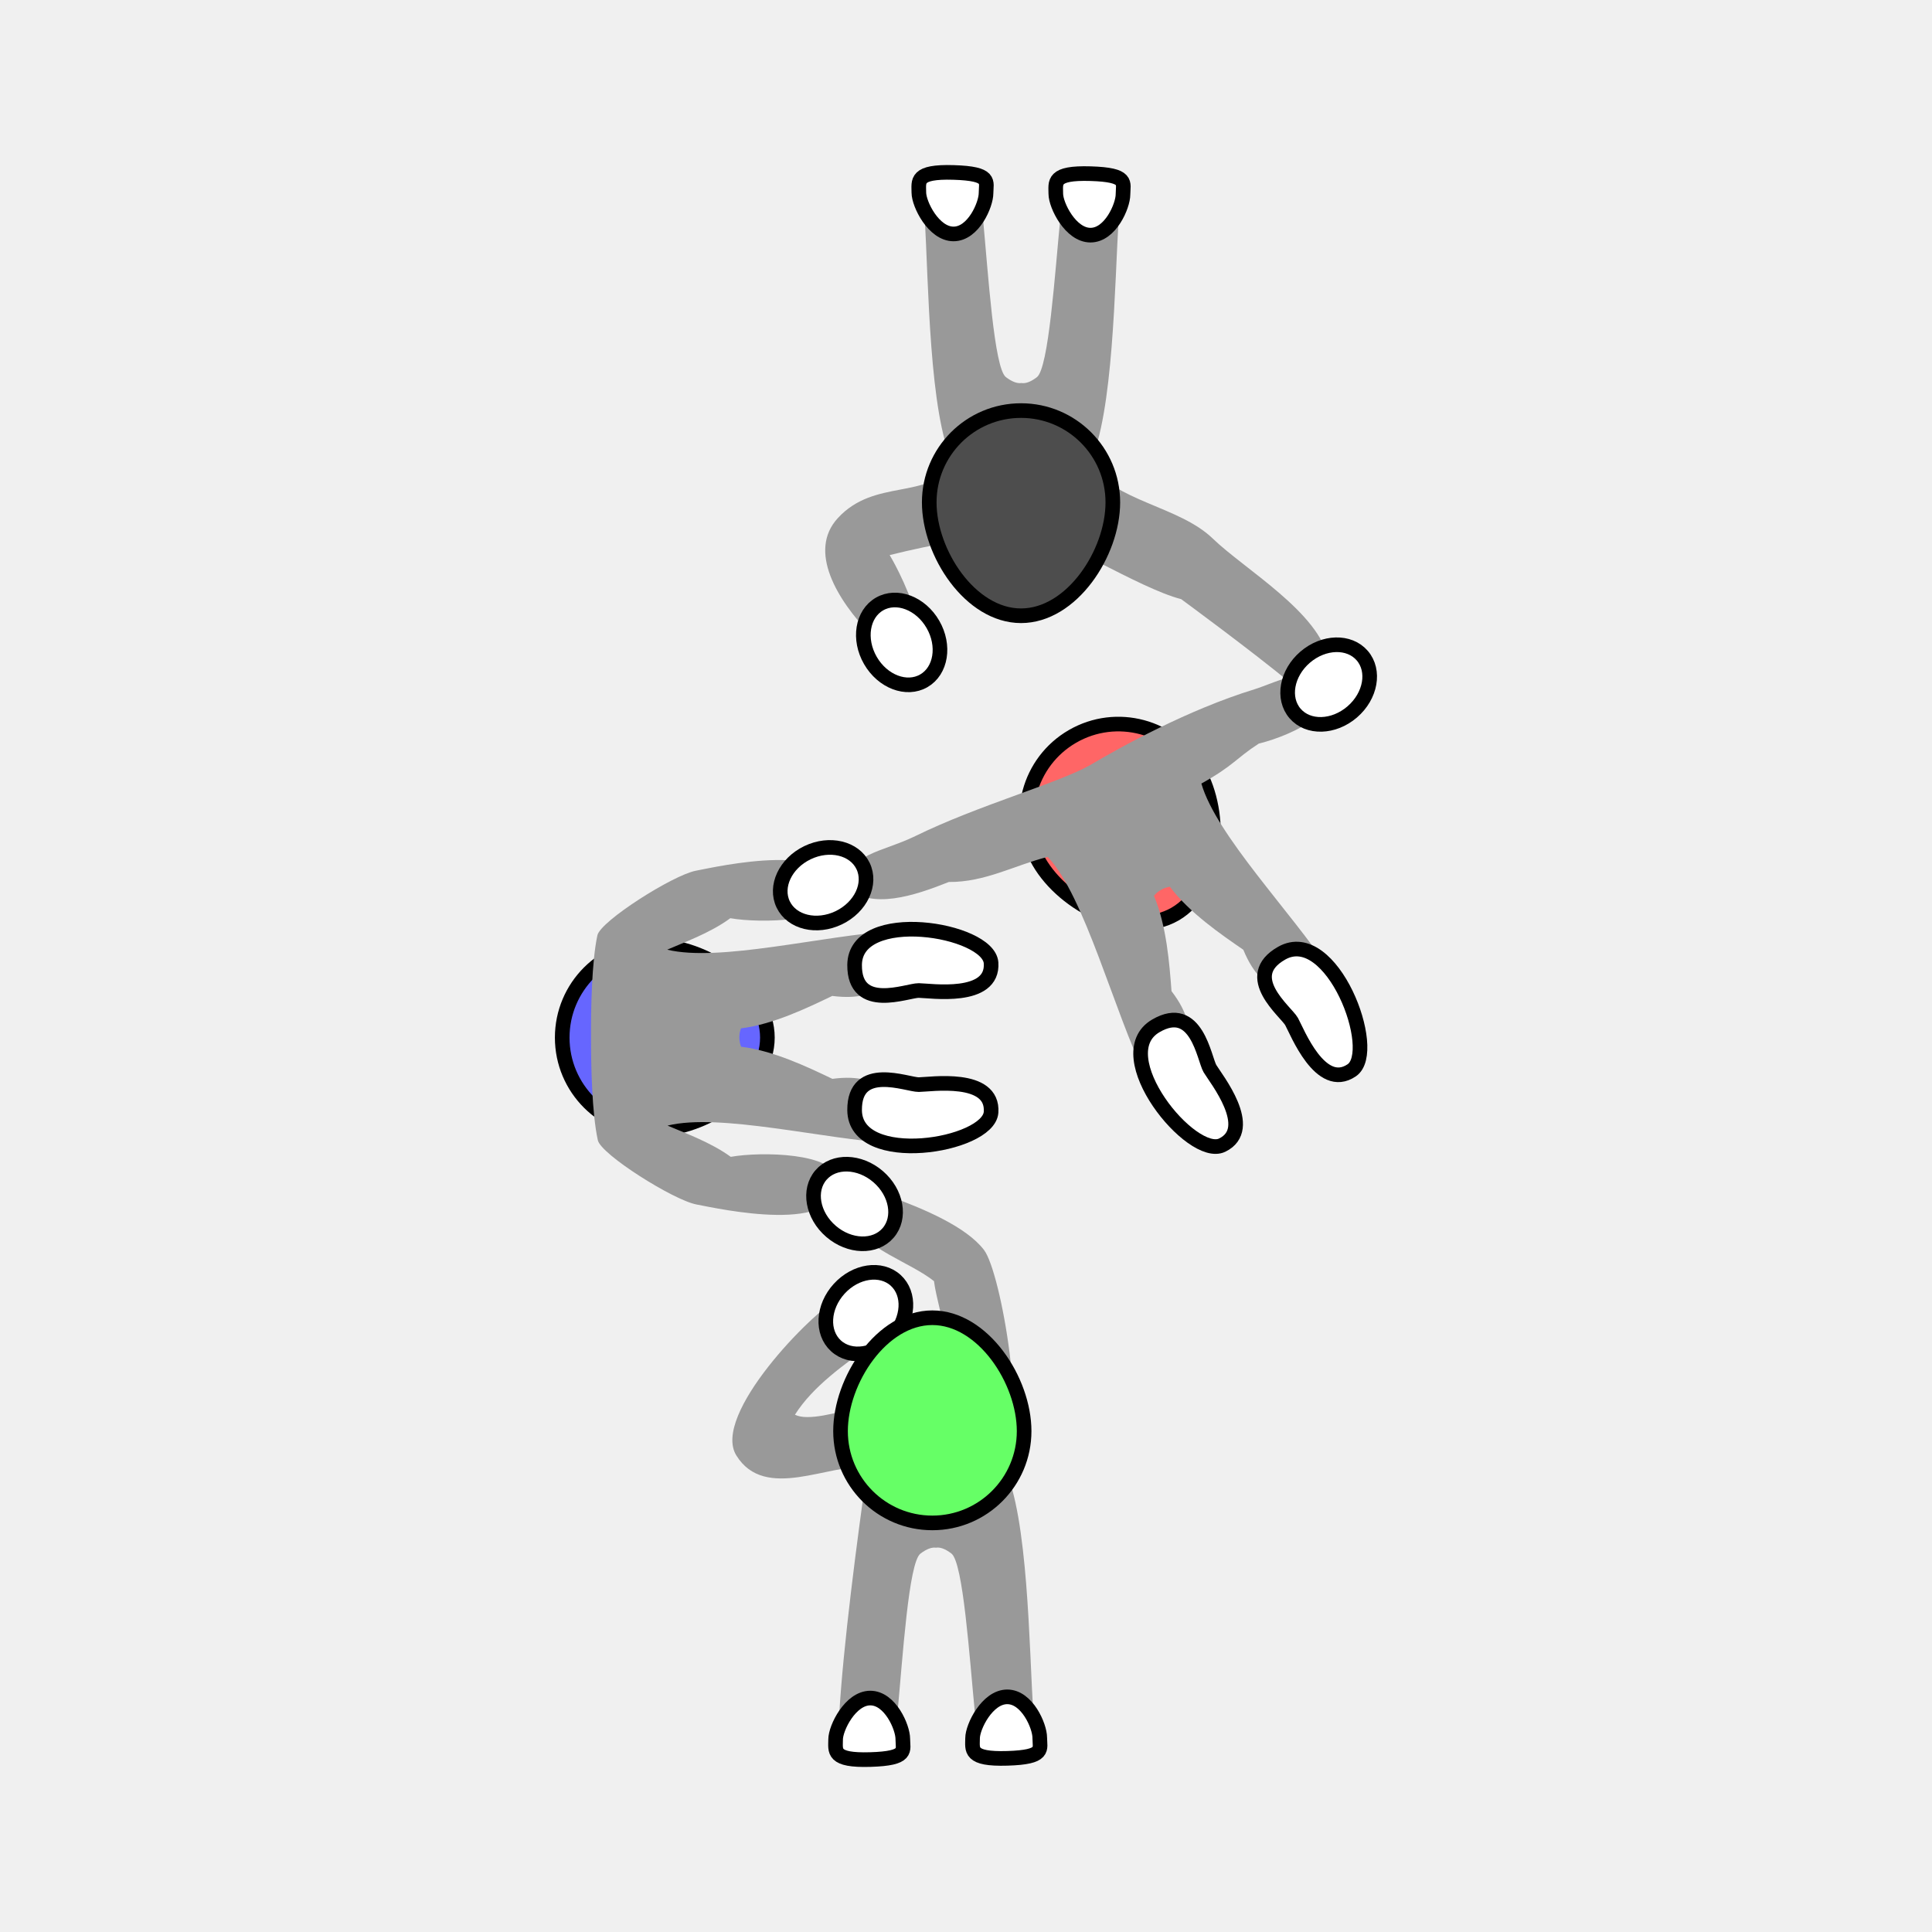
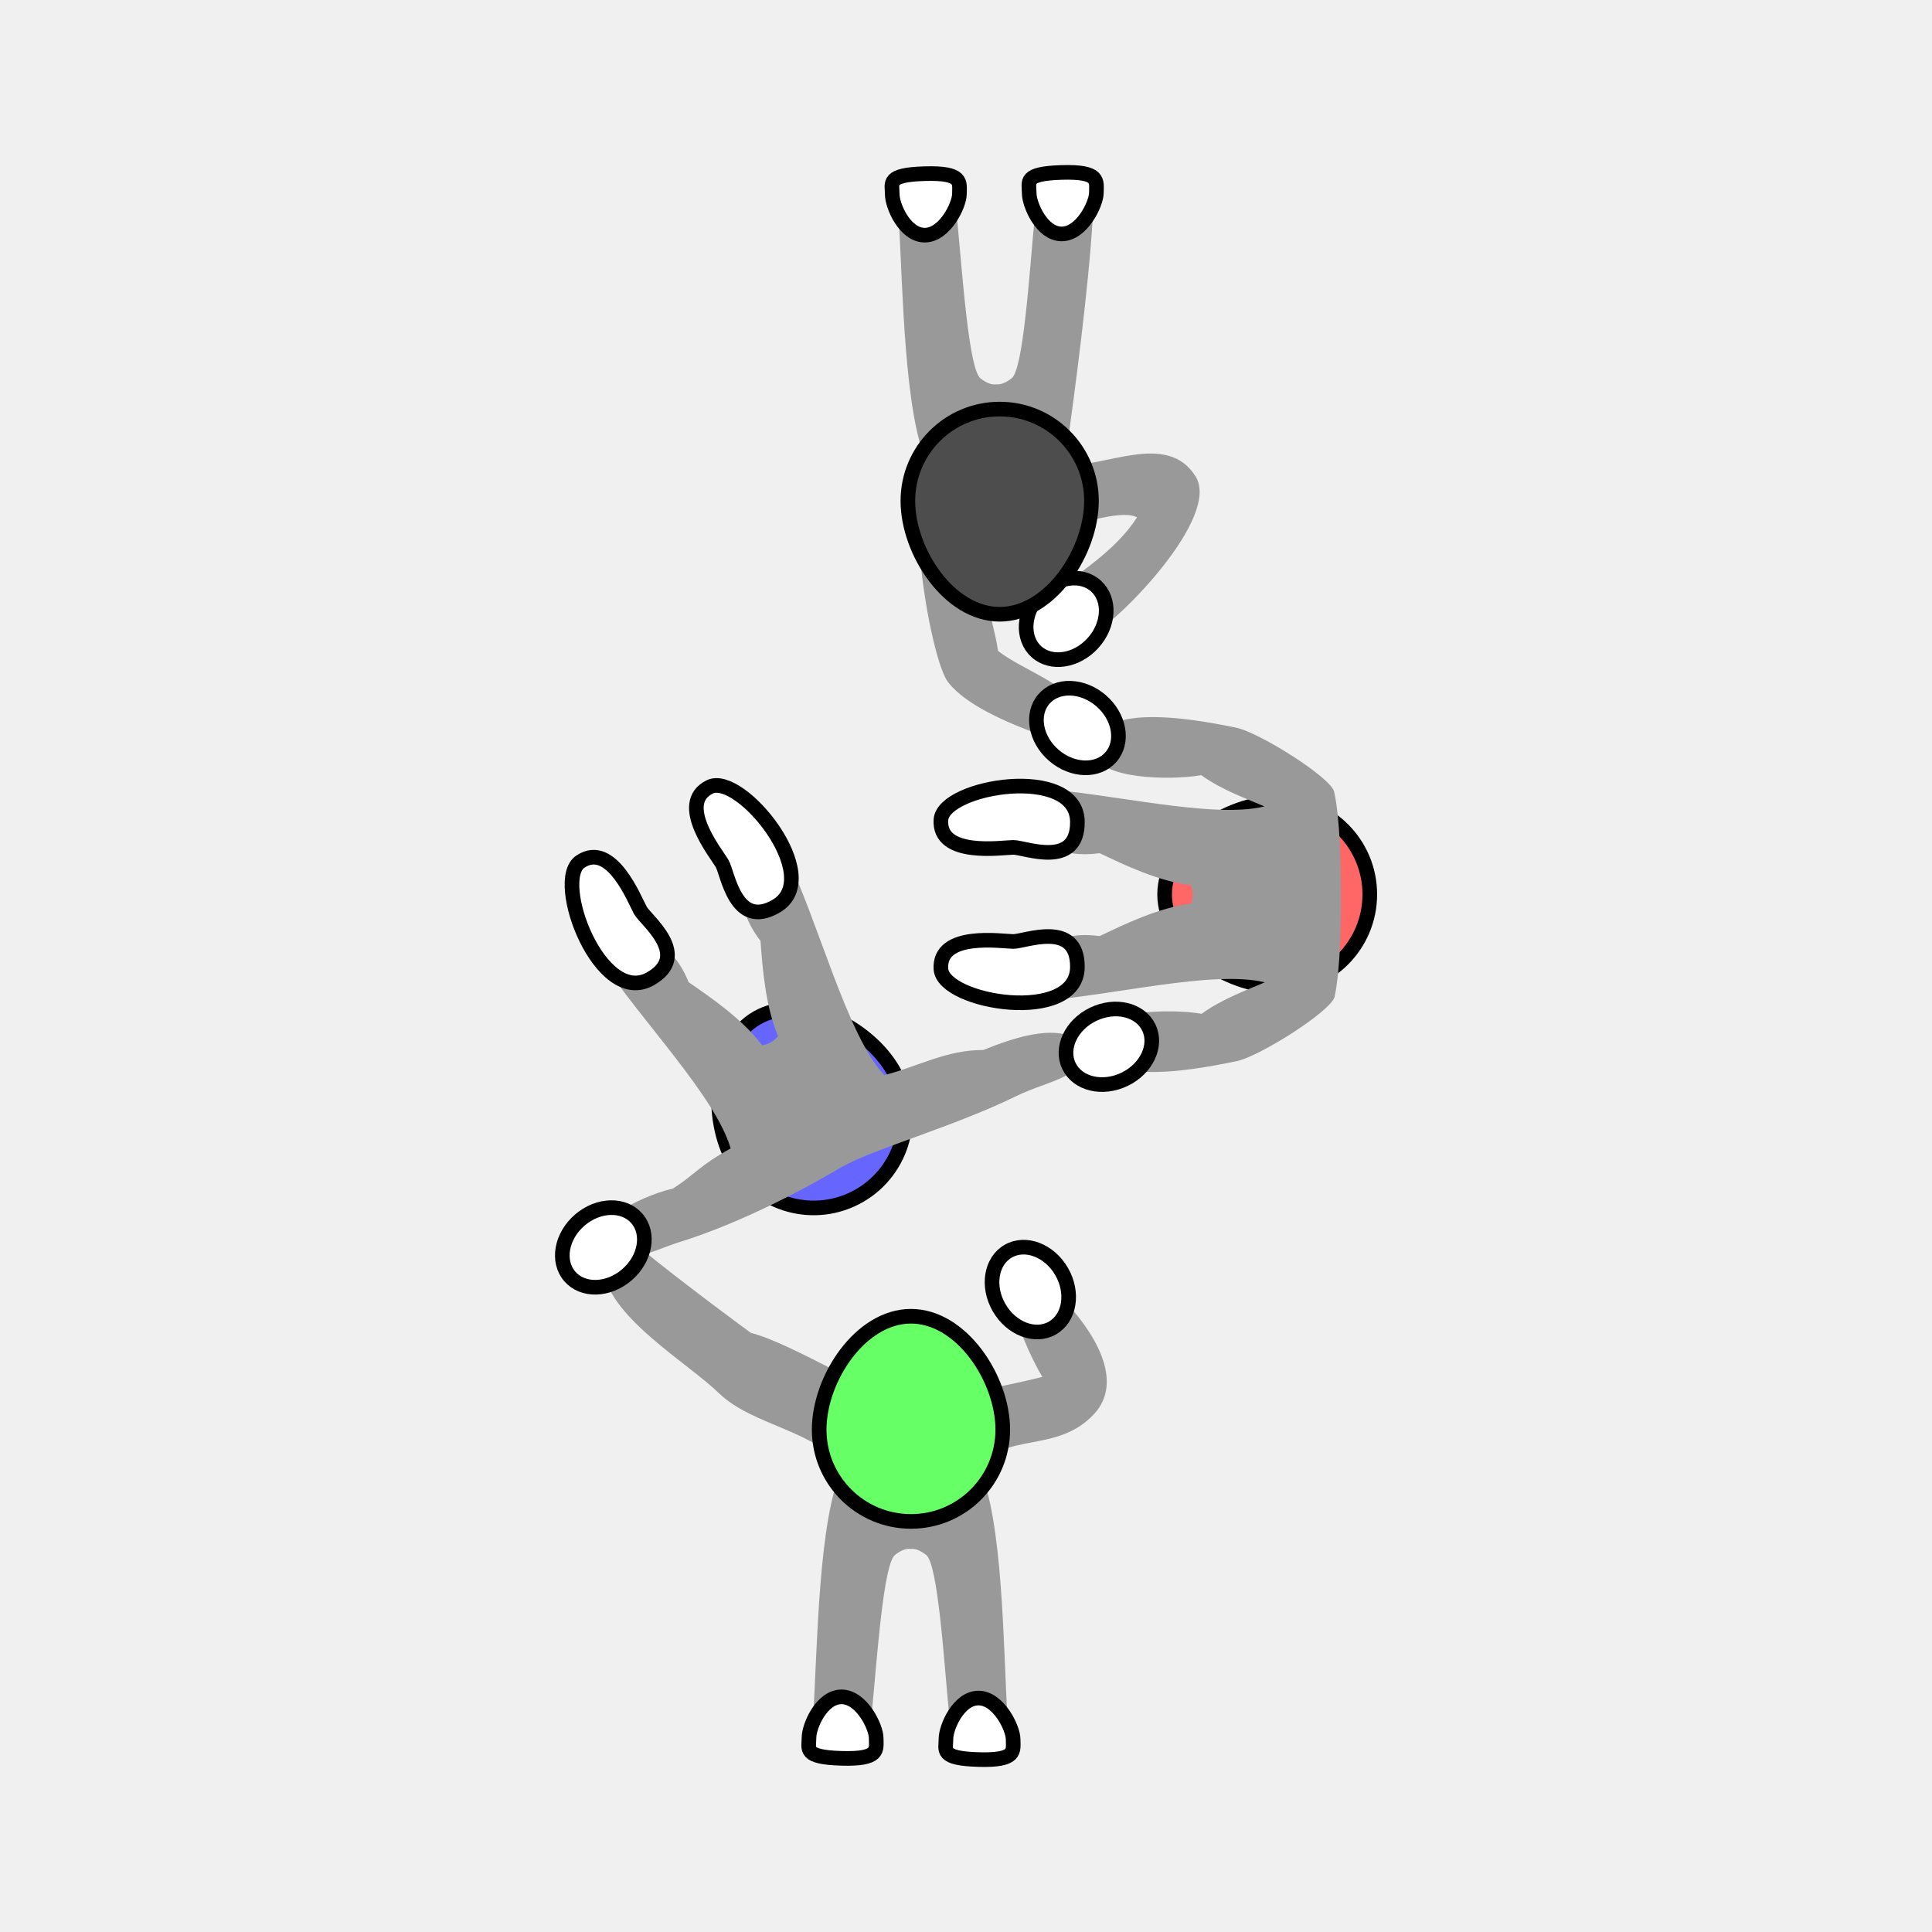
<svg xmlns="http://www.w3.org/2000/svg" width="35mm" height="35mm" viewBox="0 0 35 35" version="1.1" id="svg1" xml:space="preserve">
  <defs id="defs1" />
  <g id="layer1">
-     <path id="path1-3-0" style="fill:#6666ff;fill-opacity:1;stroke:#000000;stroke-width:0.265" d="m 11.848,17.134 c 0.918,-1e-6 2.054,0.744 2.054,1.663 0,0.918 -1.136,1.663 -2.054,1.663 -0.918,0 -1.663,-0.744 -1.663,-1.663 1e-6,-0.918 0.744,-1.663 1.663,-1.663 z" />
-     <path style="fill:#999999;fill-opacity:1;stroke:none;stroke-width:0.265;stroke-dasharray:none;stroke-opacity:1" d="m 16.191,8.904 c -0.292,-0.008 -0.617,0.099 -0.605,0.301 0.072,1.252 0.553,3.138 0.32,4.082 -0.12,-0.274 -0.295,-0.773 -0.566,-1.145 0.098,-0.545 0.076,-1.899 -0.416,-1.934 -1.027,-0.073 -0.519,2.17 -0.447,2.555 0.078,0.415 0.906,1.731 1.164,1.787 0.485,0.106 1.335,0.124 1.855,0.123 0.52,0.003 1.372,-0.011 1.857,-0.115 0.258,-0.056 1.091,-1.369 1.17,-1.783 0.073,-0.384 0.59,-2.626 -0.438,-2.557 -0.492,0.033 -0.518,1.387 -0.422,1.932 -0.273,0.37 -0.449,0.869 -0.57,1.143 -0.23,-0.945 0.257,-2.828 0.334,-4.08 0.022,-0.359 -1.02,-0.424 -1.055,-0.066 -0.05,0.515 -0.184,0.627 -0.117,1.156 -0.217,0.453 -0.512,1.061 -0.588,1.654 -0.059,0.022 -0.115,0.03 -0.166,0.029 -0.051,9.3e-5 -0.107,-0.009 -0.166,-0.031 -0.074,-0.593 -0.366,-1.201 -0.582,-1.654 0.069,-0.529 -0.065,-0.641 -0.113,-1.156 -0.015,-0.156 -0.222,-0.234 -0.449,-0.24 z" id="path4-6-3-2" transform="matrix(0,-1,-1,0,25.38027,36.2972)" />
-     <path id="path1-7-1-1-4" style="fill:#ffffff;stroke:#000000;stroke-width:0.265;stroke-dasharray:none" d="m 17.954,20.151 c 0.048,-0.683 -1.103,-0.504 -1.31,-0.502 -0.207,0.002 -1.168,-0.396 -1.162,0.463 0.007,1.043 2.428,0.653 2.472,0.038 z" />
-     <path id="path1-7-1-1-4-5" style="fill:#ffffff;stroke:#000000;stroke-width:0.265;stroke-dasharray:none" d="m 17.954,17.442 c 0.048,0.683 -1.103,0.504 -1.31,0.502 -0.207,-0.002 -1.168,0.396 -1.162,-0.463 0.007,-1.043 2.428,-0.653 2.472,-0.038 z" />
-     <path id="path1-3-0-2" style="fill:#ff6666;fill-opacity:1;stroke:#000000;stroke-width:0.265" d="m 18.821,15.611 c 0.459,0.795 1.672,1.407 2.467,0.948 0.795,-0.459 0.872,-1.815 0.413,-2.61 -0.459,-0.795 -1.476,-1.068 -2.271,-0.609 -0.795,0.459 -1.068,1.476 -0.609,2.271 z" />
-     <path style="fill:#999999;fill-opacity:1;stroke:none;stroke-width:0.265;stroke-dasharray:none;stroke-opacity:1" d="m 23.708,18.133 c 0.257,-0.139 0.485,-0.394 0.374,-0.563 -0.689,-1.048 -2.048,-2.441 -2.318,-3.375 0.59,-0.329 0.62,-0.452 1.04,-0.724 0.699,-0.173 1.483,-0.635 1.354,-1.031 -0.261,-0.495 -1.061,-0.067 -1.435,0.048 -1.199,0.368 -2.408,1.037 -2.984,1.378 -0.585,0.327 -2.024,0.725 -3.15,1.277 -0.618,0.303 -1.255,0.32 -1.241,0.925 0.427,0.421 1.218,0.159 1.841,-0.09 0.655,0.006 1.191,-0.303 1.791,-0.455 0.671,0.703 1.213,2.839 1.773,3.962 0.16,0.322 1.095,-0.143 0.947,-0.47 -0.214,-0.471 -0.154,-0.635 -0.477,-1.06 -0.038,-0.501 -0.088,-1.175 -0.318,-1.727 0.04,-0.049 0.084,-0.083 0.129,-0.108 0.044,-0.026 0.097,-0.046 0.159,-0.056 0.361,0.477 0.918,0.857 1.331,1.142 0.204,0.492 0.377,0.523 0.676,0.945 0.091,0.128 0.309,0.092 0.509,-0.017 z" id="path4-6-3-2-6" />
-     <path id="path1-7-1-1-4-4" style="fill:#ffffff;stroke:#000000;stroke-width:0.265;stroke-dasharray:none" d="m 24.487,19.39 c -0.567,0.383 -0.988,-0.703 -1.089,-0.884 -0.102,-0.181 -0.927,-0.813 -0.18,-1.238 0.906,-0.515 1.78,1.777 1.269,2.122 z" />
-     <path id="path1-7-1-1-4-5-1" style="fill:#ffffff;stroke:#000000;stroke-width:0.265;stroke-dasharray:none" d="m 22.141,20.745 c 0.615,-0.299 -0.115,-1.207 -0.221,-1.385 -0.106,-0.178 -0.241,-1.209 -0.982,-0.775 -0.899,0.527 0.649,2.43 1.203,2.16 z" />
-     <path style="fill:#999999;fill-opacity:1;stroke:none;stroke-width:0.265;stroke-dasharray:none;stroke-opacity:1" d="m 17.259,3.648 c -0.262,-0.004 -0.518,0.082 -0.508,0.262 0.072,1.252 0.081,3.577 0.51,4.482 -0.438,0.679 -1.414,0.264 -2.084,0.995 -0.545,0.594 -0.016,1.476 0.597,2.11 0.262,0.271 0.978,0.143 0.845,-0.29 -0.204,-0.667 -0.502,-1.151 -0.502,-1.151 0.768,-0.194 1.719,-0.351 2.382,-0.474 0.662,0.125 2.132,1.075 2.899,1.272 0,0 1.257,0.921 2.001,1.535 0.446,0.081 0.683,-0.096 0.667,-0.438 -0.159,-0.853 -1.523,-1.64 -2.095,-2.194 -0.609,-0.59 -1.795,-0.678 -2.23,-1.359 0.432,-0.904 0.45,-3.23 0.527,-4.482 0.022,-0.359 -1.022,-0.346 -1.057,0.012 -0.101,1.03 -0.213,2.744 -0.428,2.906 -0.121,0.092 -0.211,0.116 -0.279,0.105 -0.068,0.01 -0.16,-0.015 -0.281,-0.107 -0.214,-0.163 -0.321,-1.876 -0.418,-2.906 -0.017,-0.179 -0.285,-0.273 -0.547,-0.277 z" id="path4-6-1-8" />
-     <path id="path1-3-1-8" style="fill:#4d4d4d;fill-opacity:1;stroke:#000000;stroke-width:0.265" d="m 20.16,9.101 c 0,0.918 -0.744,2.054 -1.663,2.054 -0.918,0 -1.663,-1.136 -1.663,-2.054 0,-0.918 0.744,-1.663 1.663,-1.663 0.918,0 1.663,0.744 1.663,1.663 z" />
-     <path id="path1-7-1-1-0-9" style="fill:#ffffff;stroke:#000000;stroke-width:0.265;stroke-dasharray:none" d="m 17.863,3.5 c 0,0.207 -0.228,0.738 -0.589,0.738 -0.361,0 -0.628,-0.542 -0.628,-0.749 0,-0.207 -0.07,-0.386 0.628,-0.365 0.698,0.021 0.589,0.168 0.589,0.375 z" />
-     <path id="path1-7-1-9-7-3-2" style="fill:#ffffff;stroke:#000000;stroke-width:0.265;stroke-dasharray:none" d="m 20.344,3.522 c 0,0.207 -0.228,0.738 -0.589,0.738 -0.361,0 -0.628,-0.542 -0.628,-0.749 0,-0.207 -0.07,-0.386 0.628,-0.365 0.698,0.021 0.589,0.168 0.589,0.375 z" />
-     <ellipse style="fill:#ffffff;fill-opacity:1;stroke:#000000;stroke-width:0.265;stroke-dasharray:none;stroke-opacity:1" id="path1-7-2-9-9-1-3-1-8" cx="-8.327" cy="-18.246" rx="0.654" ry="0.803" transform="rotate(150)" />
-     <ellipse style="fill:#ffffff;fill-opacity:1;stroke:#000000;stroke-width:0.265;stroke-dasharray:none;stroke-opacity:1" id="path1-7-2-9-9-1-3-9-8" cx="-25.103" cy="-10.149" rx="0.654" ry="0.803" transform="matrix(-0.6524699,-0.7578147,-0.7578147,0.6524699,0,0)" />
-     <path style="fill:#999999;fill-opacity:1;stroke:none;stroke-width:0.265;stroke-dasharray:none;stroke-opacity:1" d="m 15.711,31.33 c -0.262,0.004 -0.518,-0.082 -0.508,-0.262 0.072,-1.252 0.323,-3.161 0.51,-4.482 -0.676,-0.089 -1.853,0.625 -2.374,-0.22 -0.452,-0.732 1.364,-2.589 1.863,-2.851 0.249,-0.131 0.807,0.679 0.566,0.858 -0.459,0.34 -1.034,0.73 -1.367,1.256 0.459,0.231 2.023,-0.561 2.55,-0.343 0.588,-0.005 0.039,-1.515 -0.031,-2.077 -0.428,-0.341 -1.22,-0.568 -1.56,-1.115 0.147,-0.315 0.484,-0.521 0.788,-0.409 0.593,0.218 1.357,0.539 1.678,0.959 0.31,0.406 0.803,3.254 0.367,3.935 0.432,0.904 0.45,3.23 0.527,4.482 0.022,0.359 -1.022,0.346 -1.057,-0.012 -0.101,-1.03 -0.213,-2.744 -0.428,-2.906 -0.121,-0.092 -0.211,-0.116 -0.279,-0.105 -0.068,-0.01 -0.16,0.015 -0.281,0.107 -0.214,0.163 -0.321,1.876 -0.418,2.906 -0.017,0.179 -0.285,0.273 -0.547,0.277 z" id="path4-4-5-5-1-3" />
-     <ellipse style="fill:#ffffff;fill-opacity:1;stroke:#000000;stroke-width:0.265;stroke-dasharray:none;stroke-opacity:1" id="path1-7-2-9-9-1-6-1-2-3-6" cx="-27.622" cy="-6.996" rx="0.654" ry="0.803" transform="rotate(-137.613)" />
-     <path id="path1-7-1-2-6-5-0-1" style="fill:#ffffff;stroke:#000000;stroke-width:0.265;stroke-dasharray:none" d="m 16.355,31.5 c 0,-0.207 -0.228,-0.738 -0.589,-0.738 -0.361,-10e-7 -0.628,0.542 -0.628,0.749 -1e-6,0.207 -0.07,0.386 0.628,0.365 0.698,-0.021 0.589,-0.168 0.589,-0.375 z" />
-     <path id="path1-7-1-9-0-2-6-6-8" style="fill:#ffffff;stroke:#000000;stroke-width:0.265;stroke-dasharray:none" d="m 18.836,31.478 c 0,-0.207 -0.228,-0.738 -0.589,-0.738 -0.361,-10e-7 -0.628,0.542 -0.628,0.749 -1e-6,0.207 -0.07,0.386 0.628,0.365 0.698,-0.021 0.589,-0.168 0.589,-0.375 z" />
-     <path id="path1-9-9-6" style="fill:#66ff66;fill-opacity:1;stroke:#000000;stroke-width:0.265" d="m 15.227,25.926 c 10e-7,-0.918 0.744,-2.054 1.663,-2.054 0.918,0 1.663,1.136 1.663,2.054 -1e-6,0.918 -0.744,1.663 -1.663,1.663 -0.918,0 -1.663,-0.744 -1.663,-1.663 z" />
-     <ellipse style="fill:#ffffff;fill-opacity:1;stroke:#000000;stroke-width:0.265;stroke-dasharray:none;stroke-opacity:1" id="path1-7-2-9-9-1-3" cx="-6.428" cy="25.963" rx="0.654" ry="0.803" transform="rotate(-49.27192)" />
-     <ellipse style="fill:#ffffff;fill-opacity:1;stroke:#000000;stroke-width:0.265;stroke-dasharray:none;stroke-opacity:1" id="path1-7-2-9-9-1-3-9" cx="-20.92" cy="-6.472" rx="0.654" ry="0.803" transform="matrix(-0.4341006,-0.9008644,-0.9008644,0.4341006,0,0)" />
+     <path id="path1-3-0" style="fill:#ff6666;fill-opacity:1;stroke:#000000;stroke-width:0.265" d="m 23.152,17.866 c -0.918,1e-6 -2.054,-0.744 -2.054,-1.663 0,-0.918 1.136,-1.663 2.054,-1.663 0.918,0 1.663,0.744 1.663,1.663 -10e-7,0.918 -0.744,1.663 -1.663,1.663 z" />
+     <path style="fill:#999999;fill-opacity:1;stroke:none;stroke-width:0.265;stroke-dasharray:none;stroke-opacity:1" d="m 16.191,8.904 c -0.292,-0.008 -0.617,0.099 -0.605,0.301 0.072,1.252 0.553,3.138 0.32,4.082 -0.12,-0.274 -0.295,-0.773 -0.566,-1.145 0.098,-0.545 0.076,-1.899 -0.416,-1.934 -1.027,-0.073 -0.519,2.17 -0.447,2.555 0.078,0.415 0.906,1.731 1.164,1.787 0.485,0.106 1.335,0.124 1.855,0.123 0.52,0.003 1.372,-0.011 1.857,-0.115 0.258,-0.056 1.091,-1.369 1.17,-1.783 0.073,-0.384 0.59,-2.626 -0.438,-2.557 -0.492,0.033 -0.518,1.387 -0.422,1.932 -0.273,0.37 -0.449,0.869 -0.57,1.143 -0.23,-0.945 0.257,-2.828 0.334,-4.08 0.022,-0.359 -1.02,-0.424 -1.055,-0.066 -0.05,0.515 -0.184,0.627 -0.117,1.156 -0.217,0.453 -0.512,1.061 -0.588,1.654 -0.059,0.022 -0.115,0.03 -0.166,0.029 -0.051,9.3e-5 -0.107,-0.009 -0.166,-0.031 -0.074,-0.593 -0.366,-1.201 -0.582,-1.654 0.069,-0.529 -0.065,-0.641 -0.113,-1.156 -0.015,-0.156 -0.222,-0.234 -0.449,-0.24 z" id="path4-6-3-2" transform="matrix(0,1,1,0,9.619734,-1.297204)" />
+     <path id="path1-7-1-1-4" style="fill:#ffffff;stroke:#000000;stroke-width:0.265;stroke-dasharray:none" d="m 17.046,14.849 c -0.048,0.683 1.103,0.504 1.31,0.502 0.207,-0.002 1.168,0.396 1.162,-0.463 -0.007,-1.043 -2.428,-0.653 -2.472,-0.038 z" />
+     <path id="path1-7-1-1-4-5" style="fill:#ffffff;stroke:#000000;stroke-width:0.265;stroke-dasharray:none" d="m 17.046,17.558 c -0.048,-0.683 1.103,-0.504 1.31,-0.502 0.207,0.002 1.168,-0.396 1.162,0.463 -0.007,1.043 -2.428,0.653 -2.472,0.038 z" />
+     <path id="path1-3-0-2" style="fill:#6666ff;fill-opacity:1;stroke:#000000;stroke-width:0.265" d="m 16.179,19.389 c -0.459,-0.795 -1.672,-1.407 -2.467,-0.948 -0.795,0.459 -0.872,1.815 -0.413,2.61 0.459,0.795 1.476,1.068 2.271,0.609 0.795,-0.459 1.068,-1.476 0.609,-2.271 z" />
+     <path style="fill:#999999;fill-opacity:1;stroke:none;stroke-width:0.265;stroke-dasharray:none;stroke-opacity:1" d="m 11.292,16.867 c -0.257,0.139 -0.485,0.394 -0.374,0.563 0.689,1.048 2.048,2.441 2.318,3.375 -0.59,0.329 -0.62,0.452 -1.04,0.724 -0.699,0.173 -1.483,0.635 -1.354,1.031 0.261,0.495 1.061,0.067 1.435,-0.048 1.199,-0.368 2.408,-1.037 2.984,-1.378 0.585,-0.327 2.024,-0.725 3.15,-1.277 0.618,-0.303 1.255,-0.32 1.241,-0.925 -0.427,-0.421 -1.218,-0.159 -1.841,0.09 -0.655,-0.006 -1.191,0.303 -1.791,0.455 -0.671,-0.703 -1.213,-2.839 -1.773,-3.962 -0.16,-0.322 -1.095,0.143 -0.947,0.47 0.214,0.471 0.154,0.635 0.477,1.06 0.038,0.501 0.088,1.175 0.318,1.727 -0.04,0.049 -0.084,0.083 -0.129,0.108 -0.044,0.026 -0.097,0.046 -0.159,0.056 -0.361,-0.477 -0.918,-0.857 -1.331,-1.142 -0.204,-0.492 -0.377,-0.523 -0.676,-0.945 -0.091,-0.128 -0.309,-0.092 -0.509,0.017 z" id="path4-6-3-2-6" />
+     <path id="path1-7-1-1-4-4" style="fill:#ffffff;stroke:#000000;stroke-width:0.265;stroke-dasharray:none" d="m 10.513,15.61 c 0.567,-0.383 0.988,0.703 1.089,0.884 0.102,0.181 0.927,0.813 0.18,1.238 -0.906,0.515 -1.78,-1.777 -1.269,-2.122 z" />
+     <path id="path1-7-1-1-4-5-1" style="fill:#ffffff;stroke:#000000;stroke-width:0.265;stroke-dasharray:none" d="m 12.859,14.255 c -0.615,0.299 0.115,1.207 0.221,1.385 0.106,0.178 0.241,1.209 0.982,0.775 0.899,-0.527 -0.649,-2.43 -1.203,-2.16 z" />
+     <path style="fill:#999999;fill-opacity:1;stroke:none;stroke-width:0.265;stroke-dasharray:none;stroke-opacity:1" d="m 17.741,31.352 c 0.262,0.004 0.518,-0.082 0.508,-0.262 -0.072,-1.252 -0.081,-3.577 -0.51,-4.482 0.438,-0.679 1.414,-0.264 2.084,-0.995 0.545,-0.594 0.016,-1.476 -0.597,-2.11 -0.262,-0.271 -0.978,-0.143 -0.845,0.29 0.204,0.667 0.502,1.151 0.502,1.151 -0.768,0.194 -1.719,0.351 -2.382,0.474 -0.662,-0.125 -2.132,-1.075 -2.899,-1.272 0,0 -1.257,-0.921 -2.001,-1.535 -0.446,-0.081 -0.683,0.096 -0.667,0.438 0.159,0.853 1.523,1.64 2.095,2.194 0.609,0.59 1.795,0.678 2.23,1.359 -0.432,0.904 -0.45,3.23 -0.527,4.482 -0.022,0.359 1.022,0.346 1.057,-0.012 0.101,-1.03 0.213,-2.744 0.428,-2.906 0.121,-0.092 0.211,-0.116 0.279,-0.105 0.068,-0.01 0.16,0.015 0.281,0.107 0.214,0.163 0.321,1.876 0.418,2.906 0.017,0.179 0.285,0.273 0.547,0.277 z" id="path4-6-1-8" />
+     <path id="path1-3-1-8" style="fill:#66ff66;fill-opacity:1;stroke:#000000;stroke-width:0.265" d="m 14.84,25.899 c 0,-0.918 0.744,-2.054 1.663,-2.054 0.918,0 1.663,1.136 1.663,2.054 0,0.918 -0.744,1.663 -1.663,1.663 -0.918,0 -1.663,-0.744 -1.663,-1.663 z" />
+     <path id="path1-7-1-1-0-9" style="fill:#ffffff;stroke:#000000;stroke-width:0.265;stroke-dasharray:none" d="m 17.137,31.5 c 0,-0.207 0.228,-0.738 0.589,-0.738 0.361,0 0.628,0.542 0.628,0.749 0,0.207 0.07,0.386 -0.628,0.365 -0.698,-0.021 -0.589,-0.168 -0.589,-0.375 z" />
+     <path id="path1-7-1-9-7-3-2" style="fill:#ffffff;stroke:#000000;stroke-width:0.265;stroke-dasharray:none" d="m 14.656,31.478 c 0,-0.207 0.228,-0.738 0.589,-0.738 0.361,0 0.628,0.542 0.628,0.749 0,0.207 0.07,0.386 -0.628,0.365 -0.698,-0.021 -0.589,-0.168 -0.589,-0.375 z" />
+     <ellipse style="fill:#ffffff;fill-opacity:1;stroke:#000000;stroke-width:0.265;stroke-dasharray:none;stroke-opacity:1" id="path1-7-2-9-9-1-3-1-8" cx="4.484" cy="29.565" rx="0.654" ry="0.803" transform="rotate(-30)" />
+     <ellipse style="fill:#ffffff;fill-opacity:1;stroke:#000000;stroke-width:0.265;stroke-dasharray:none;stroke-opacity:1" id="path1-7-2-9-9-1-3-9-8" cx="24.257" cy="-6.462" rx="0.654" ry="0.803" transform="matrix(0.6524699,0.7578147,0.7578147,-0.6524699,0,0)" />
+     <path style="fill:#999999;fill-opacity:1;stroke:none;stroke-width:0.265;stroke-dasharray:none;stroke-opacity:1" d="m 19.289,3.67 c 0.262,-0.004 0.518,0.082 0.508,0.262 -0.072,1.252 -0.323,3.161 -0.51,4.482 0.676,0.089 1.853,-0.625 2.374,0.22 0.452,0.732 -1.364,2.589 -1.863,2.851 -0.249,0.131 -0.807,-0.679 -0.566,-0.858 0.459,-0.34 1.034,-0.73 1.367,-1.256 -0.459,-0.231 -2.023,0.561 -2.55,0.343 -0.588,0.005 -0.039,1.515 0.031,2.077 0.428,0.341 1.22,0.568 1.56,1.115 -0.147,0.315 -0.484,0.521 -0.788,0.409 -0.593,-0.218 -1.357,-0.539 -1.678,-0.959 -0.31,-0.406 -0.803,-3.254 -0.367,-3.935 -0.432,-0.904 -0.45,-3.23 -0.527,-4.482 -0.022,-0.359 1.022,-0.346 1.057,0.012 0.101,1.03 0.213,2.744 0.428,2.906 0.121,0.092 0.211,0.116 0.279,0.105 0.068,0.01 0.16,-0.015 0.281,-0.107 0.214,-0.163 0.321,-1.876 0.418,-2.906 0.017,-0.179 0.285,-0.273 0.547,-0.277 z" id="path4-4-5-5-1-3" />
+     <ellipse style="fill:#ffffff;fill-opacity:1;stroke:#000000;stroke-width:0.265;stroke-dasharray:none;stroke-opacity:1" id="path1-7-2-9-9-1-6-1-2-3-6" cx="21.824" cy="-4.74" rx="0.654" ry="0.803" transform="rotate(42.38697)" />
+     <path id="path1-7-1-2-6-5-0-1" style="fill:#ffffff;stroke:#000000;stroke-width:0.265;stroke-dasharray:none" d="m 18.645,3.5 c 0,0.207 0.228,0.738 0.589,0.738 0.361,1e-6 0.628,-0.542 0.628,-0.749 1e-6,-0.207 0.07,-0.386 -0.628,-0.365 -0.698,0.021 -0.589,0.168 -0.589,0.375 z" />
+     <path id="path1-7-1-9-0-2-6-6-8" style="fill:#ffffff;stroke:#000000;stroke-width:0.265;stroke-dasharray:none" d="m 16.164,3.522 c 0,0.207 0.228,0.738 0.589,0.738 0.361,1e-6 0.628,-0.542 0.628,-0.749 1e-6,-0.207 0.07,-0.386 -0.628,-0.365 -0.698,0.021 -0.589,0.168 -0.589,0.375 z" />
+     <path id="path1-9-9-6" style="fill:#4d4d4d;fill-opacity:1;stroke:#000000;stroke-width:0.265" d="m 19.773,9.074 c -1e-6,0.918 -0.744,2.054 -1.663,2.054 -0.918,0 -1.663,-1.136 -1.663,-2.054 1e-6,-0.918 0.744,-1.663 1.663,-1.663 0.918,0 1.663,0.744 1.663,1.663 z" />
+     <ellipse style="fill:#ffffff;fill-opacity:1;stroke:#000000;stroke-width:0.265;stroke-dasharray:none;stroke-opacity:1" id="path1-7-2-9-9-1-3" cx="-2.741" cy="-23.397" rx="0.654" ry="0.803" transform="rotate(130.7281)" />
+     <ellipse style="fill:#ffffff;fill-opacity:1;stroke:#000000;stroke-width:0.265;stroke-dasharray:none;stroke-opacity:1" id="path1-7-2-9-9-1-3-9" cx="25.804" cy="9.865" rx="0.654" ry="0.803" transform="matrix(0.4341006,0.9008644,0.9008644,-0.4341006,0,0)" />
  </g>
</svg>
